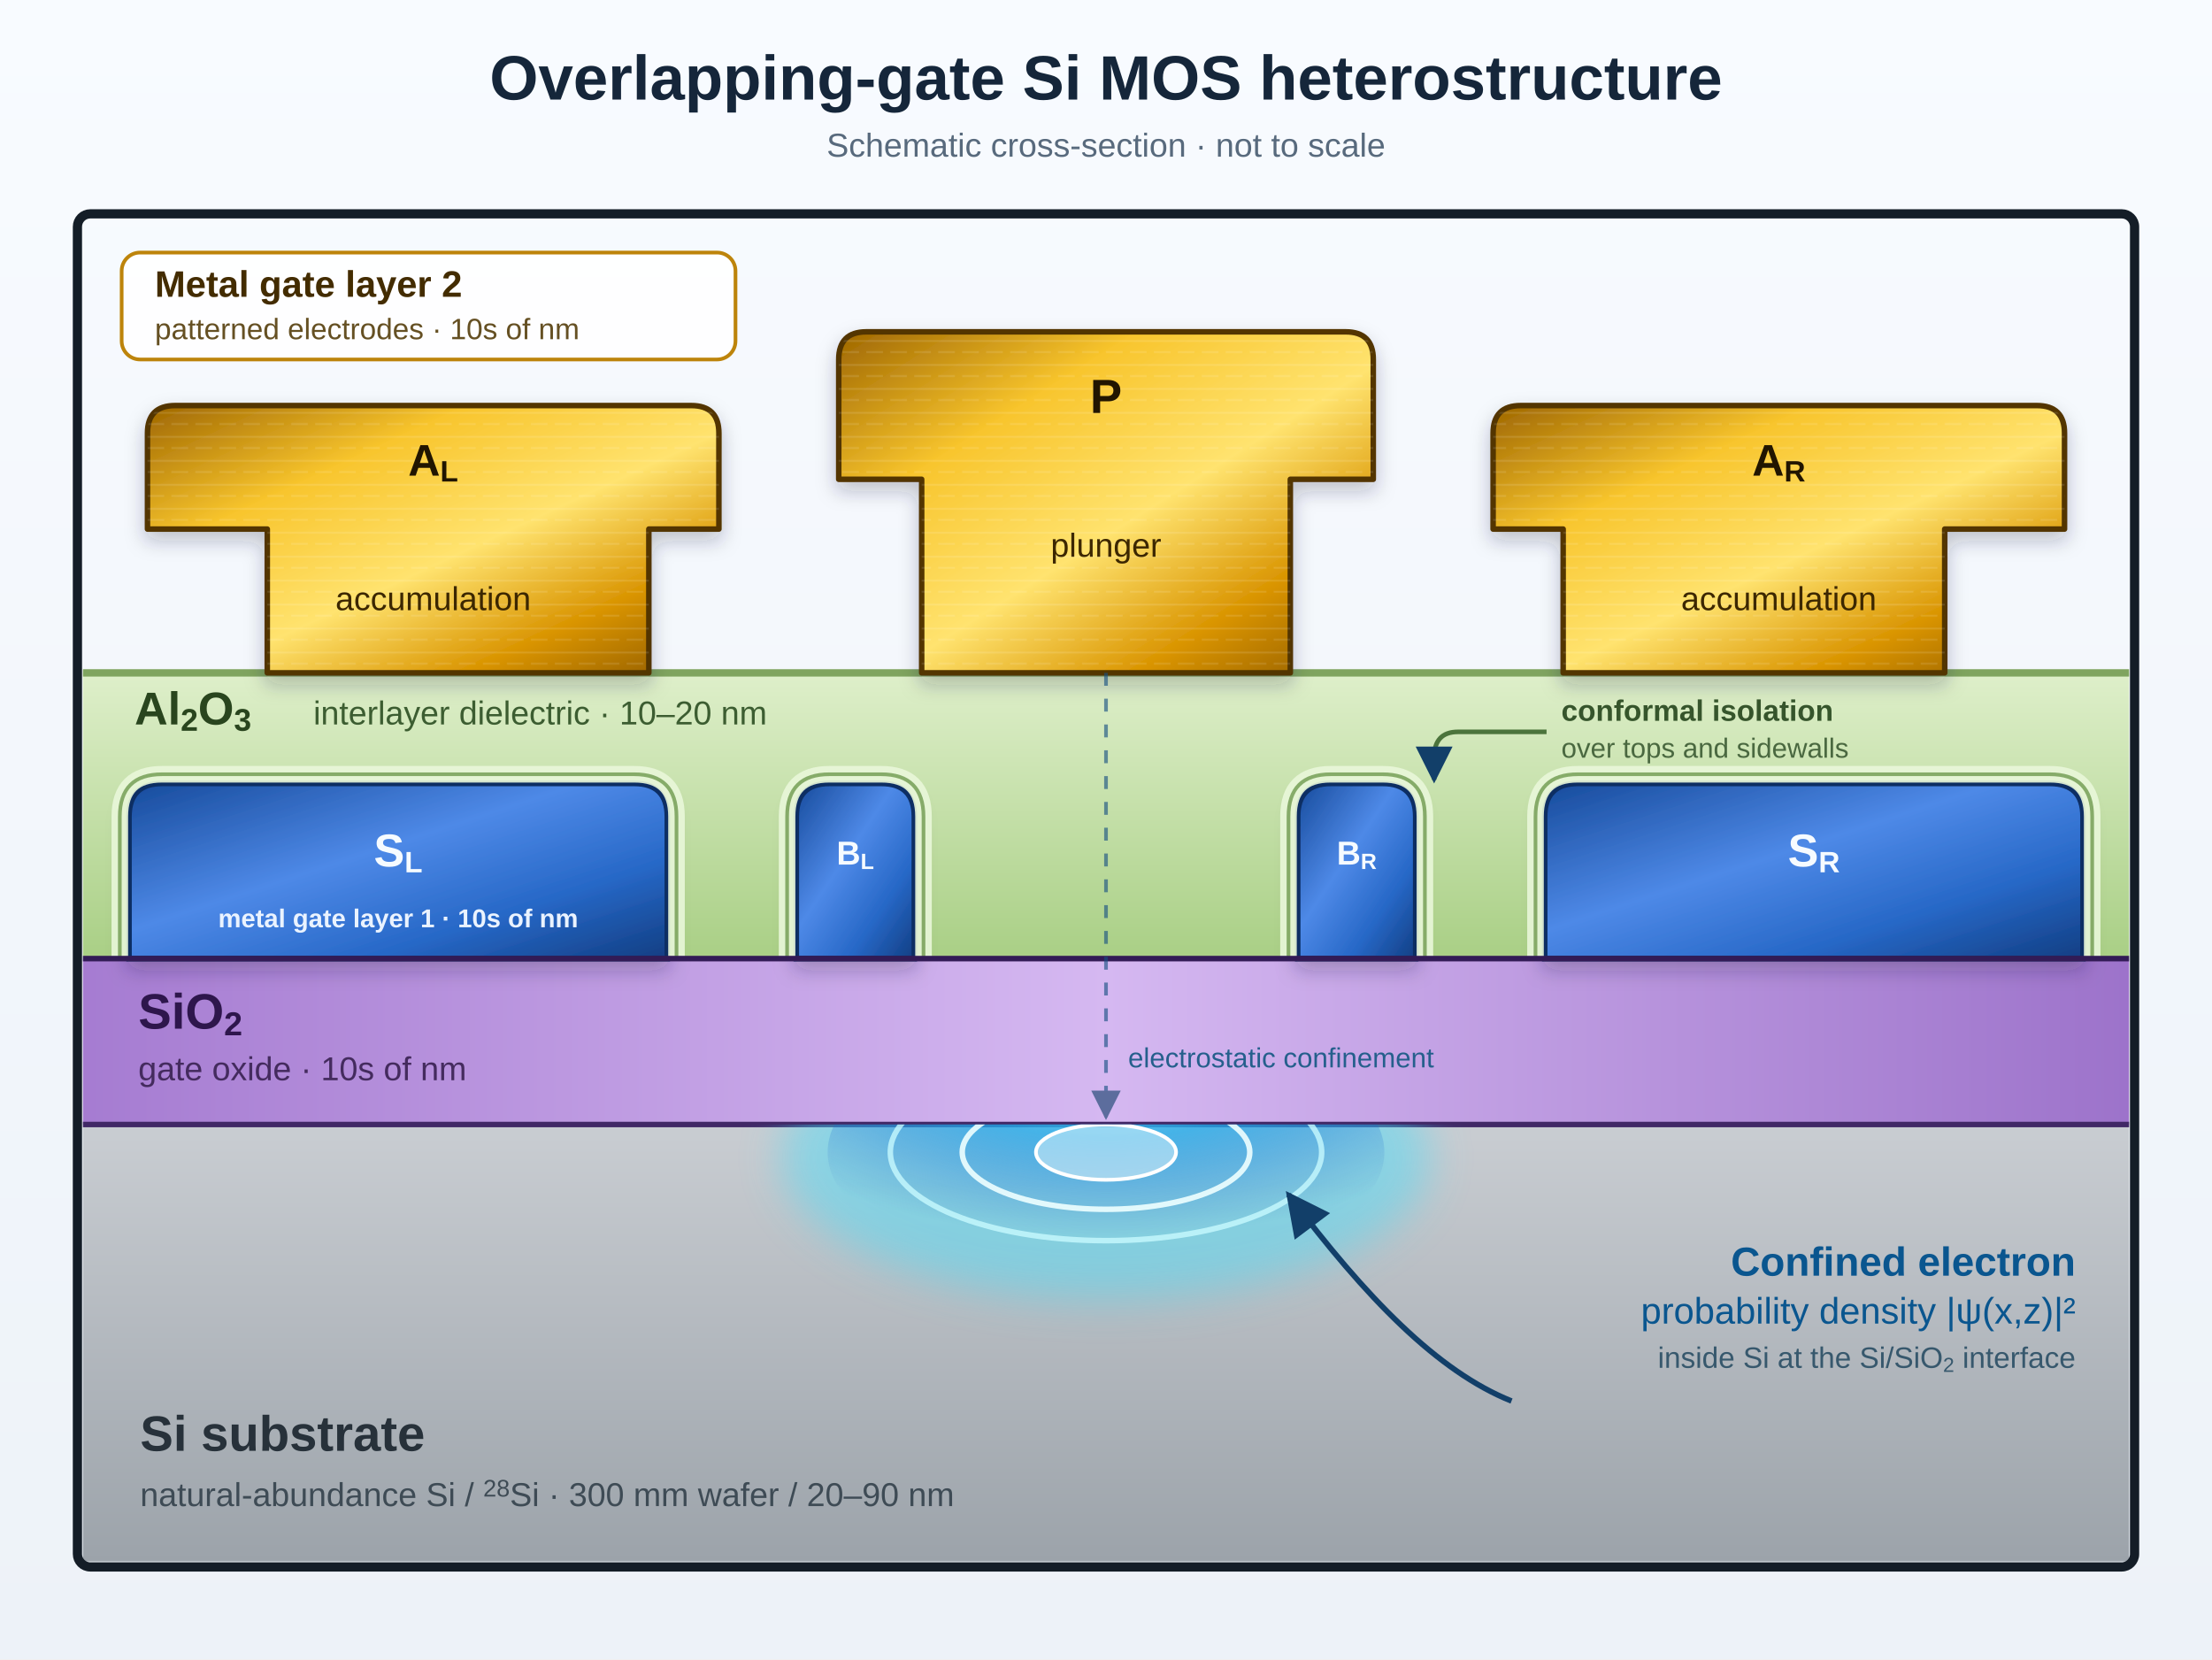
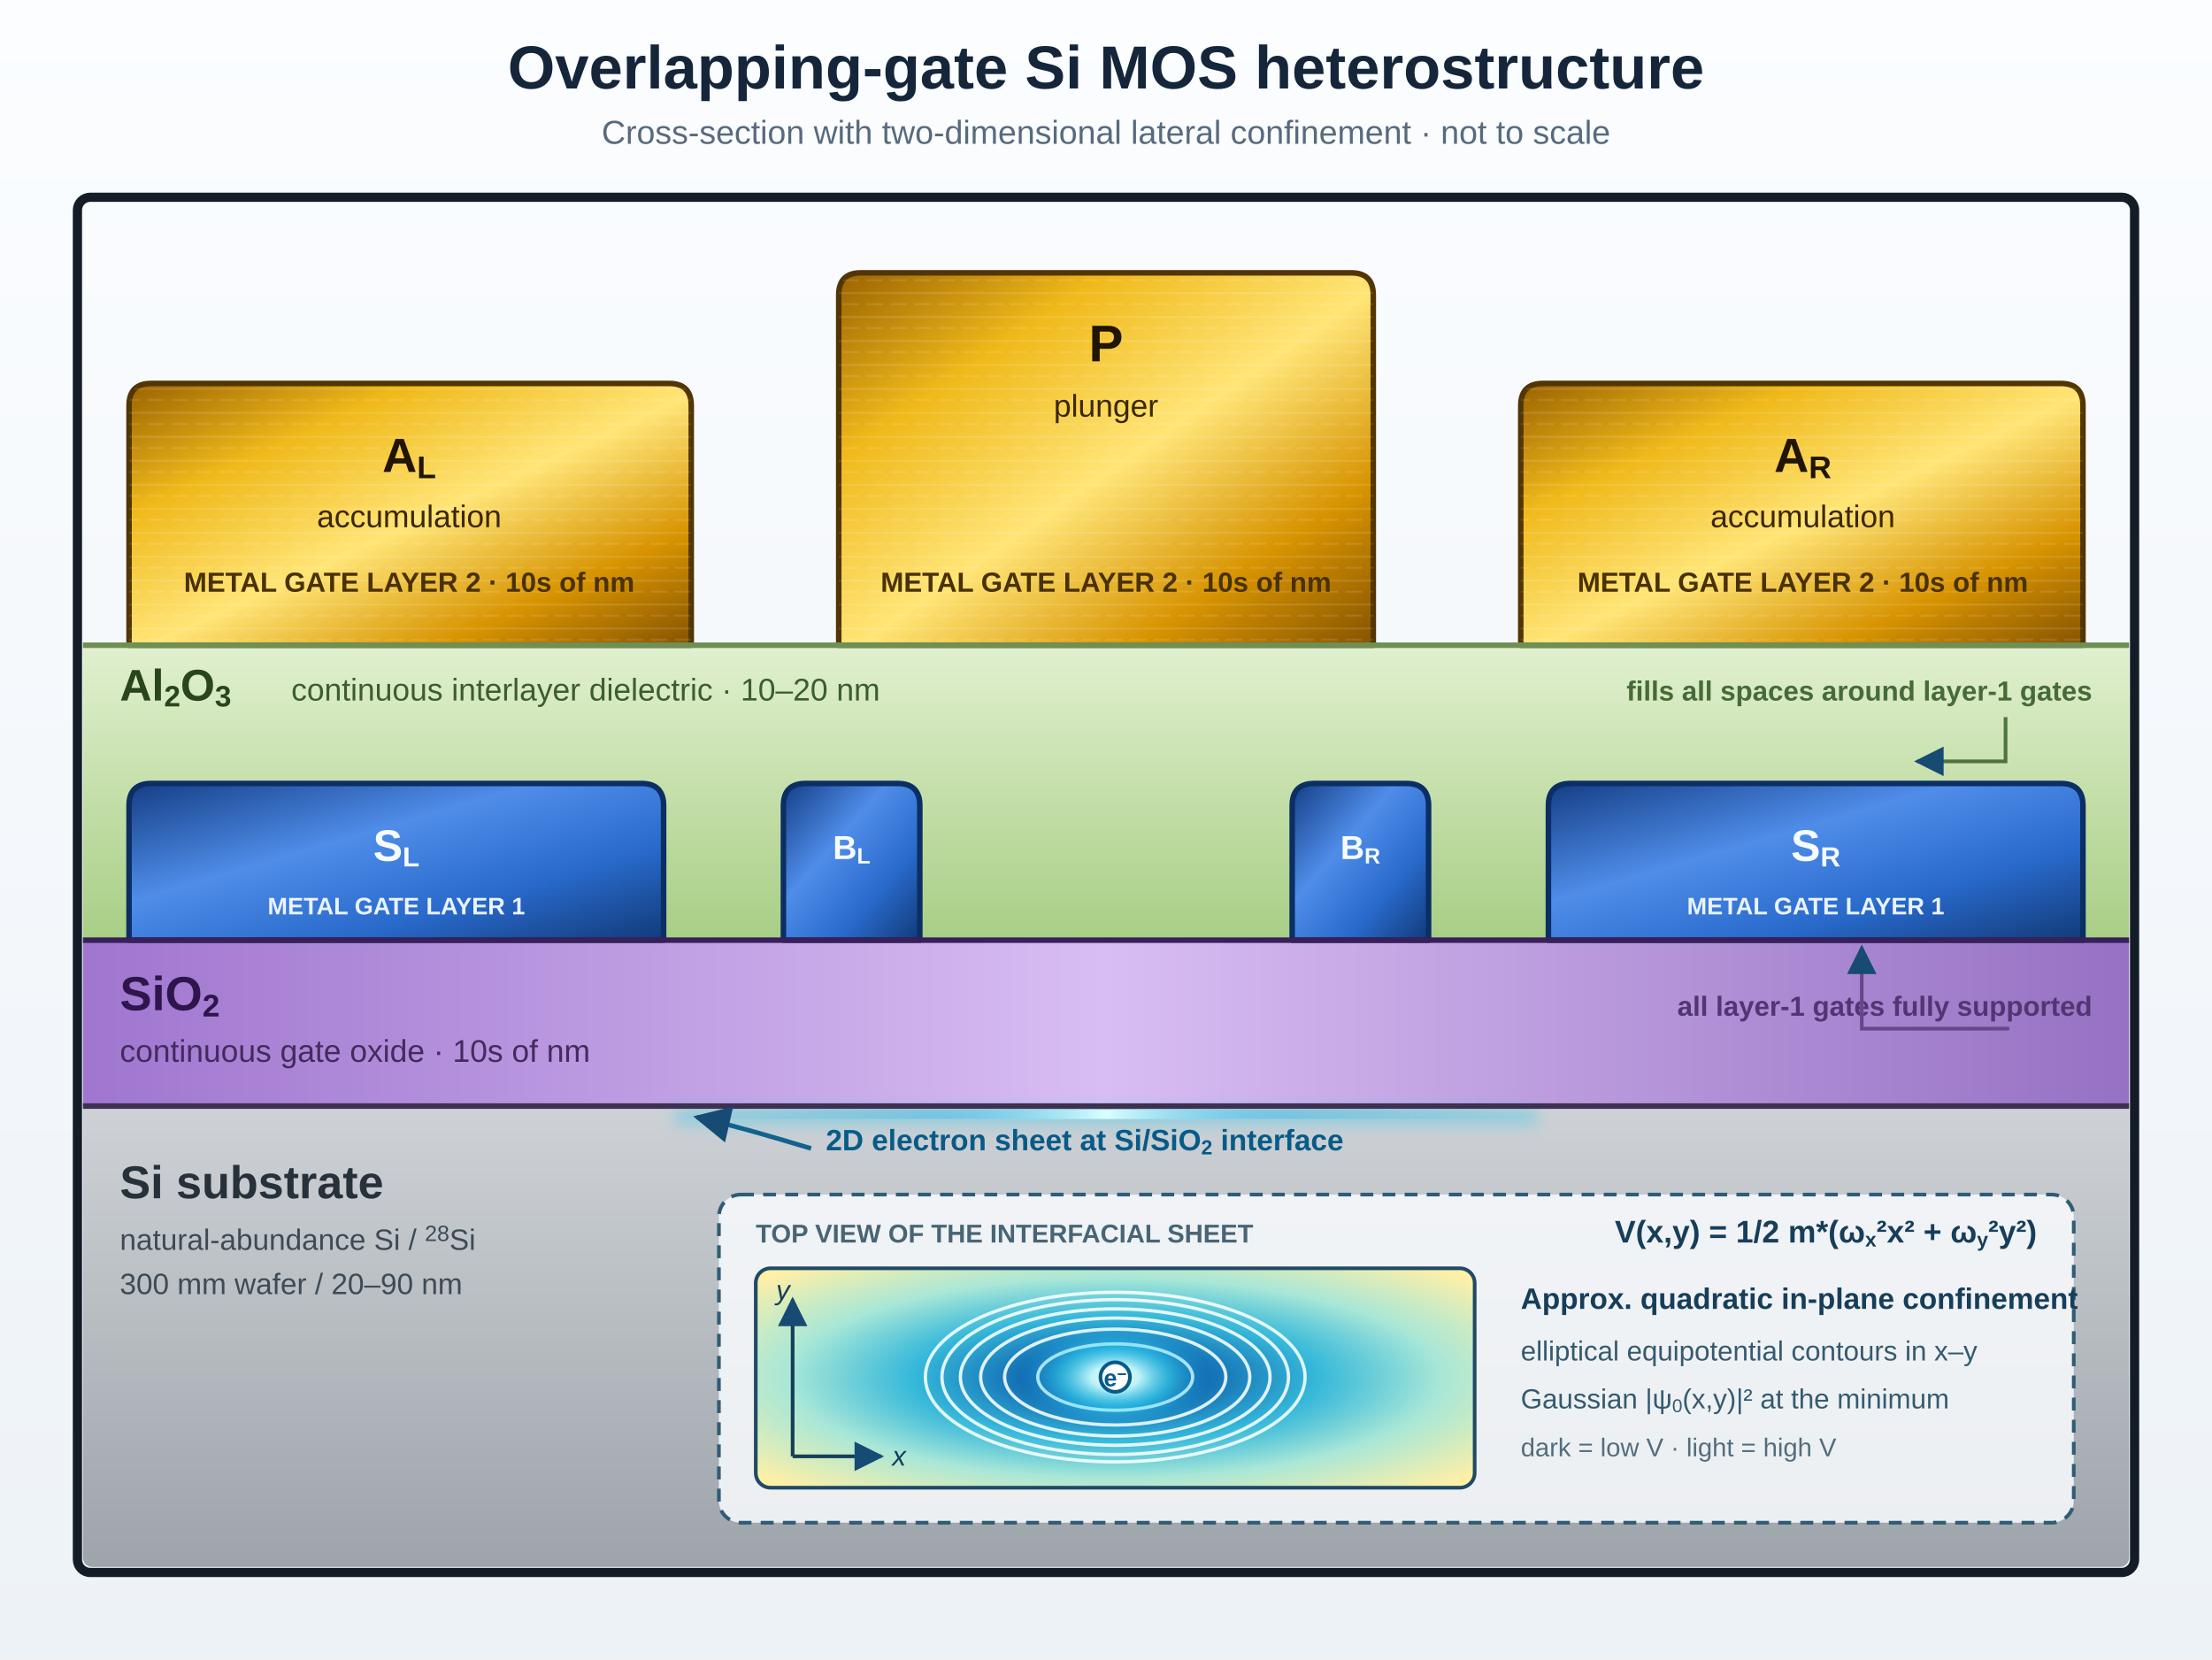
<svg xmlns="http://www.w3.org/2000/svg" width="1200" height="900" viewBox="0 0 1200 900" role="img" aria-labelledby="title desc">
  <defs>
    <linearGradient id="background" x1="0" y1="0" x2="0" y2="1">
-       <stop offset="0" stop-color="#f8fbff" />
-       <stop offset="1" stop-color="#edf2f8" />
+       <stop offset="0" stop-color="#fbfdff" />
+       <stop offset="1" stop-color="#edf2f7" />
    </linearGradient>
    <linearGradient id="gold" x1="0" y1="0" x2="1" y2="1">
-       <stop offset="0" stop-color="#9d6500" />
-       <stop offset="0.28" stop-color="#f8c52d" />
-       <stop offset="0.55" stop-color="#ffe36f" />
-       <stop offset="0.78" stop-color="#d99400" />
-       <stop offset="1" stop-color="#8a5600" />
+       <stop offset="0" stop-color="#9a6200" />
+       <stop offset="0.25" stop-color="#f0b91a" />
+       <stop offset="0.52" stop-color="#ffe577" />
+       <stop offset="0.78" stop-color="#d79300" />
+       <stop offset="1" stop-color="#865300" />
    </linearGradient>
    <linearGradient id="blueMetal" x1="0" y1="0" x2="1" y2="1">
-       <stop offset="0" stop-color="#174b9c" />
-       <stop offset="0.42" stop-color="#4e89e7" />
-       <stop offset="0.72" stop-color="#2768c7" />
-       <stop offset="1" stop-color="#123e83" />
+       <stop offset="0" stop-color="#153e85" />
+       <stop offset="0.38" stop-color="#4f8de9" />
+       <stop offset="0.7" stop-color="#2869ca" />
+       <stop offset="1" stop-color="#123a78" />
    </linearGradient>
    <linearGradient id="alumina" x1="0" y1="0" x2="0" y2="1">
-       <stop offset="0" stop-color="#deefca" />
-       <stop offset="1" stop-color="#a9cf85" />
+       <stop offset="0" stop-color="#e1f0cf" />
+       <stop offset="1" stop-color="#a8ce85" />
    </linearGradient>
    <linearGradient id="oxide" x1="0" y1="0" x2="1" y2="0">
-       <stop offset="0" stop-color="#a57bd1" />
-       <stop offset="0.5" stop-color="#d5b8f1" />
-       <stop offset="1" stop-color="#9c72ca" />
+       <stop offset="0" stop-color="#9f75cf" />
+       <stop offset="0.5" stop-color="#d8bdf2" />
+       <stop offset="1" stop-color="#9670c3" />
    </linearGradient>
    <linearGradient id="silicon" x1="0" y1="0" x2="0" y2="1">
-       <stop offset="0" stop-color="#c9cdd2" />
-       <stop offset="1" stop-color="#9ca3aa" />
+       <stop offset="0" stop-color="#ced2d6" />
+       <stop offset="1" stop-color="#9da4aa" />
    </linearGradient>
-     <radialGradient id="wave" cx="50%" cy="12%" r="72%" fx="50%" fy="8%">
-       <stop offset="0" stop-color="#ecffff" stop-opacity="0.98" />
-       <stop offset="0.18" stop-color="#73ebff" stop-opacity="0.9" />
-       <stop offset="0.48" stop-color="#1b9ee9" stop-opacity="0.62" />
-       <stop offset="0.78" stop-color="#1267d5" stop-opacity="0.23" />
-       <stop offset="1" stop-color="#164cb5" stop-opacity="0" />
+     <linearGradient id="sheet" x1="0" y1="0" x2="1" y2="0">
+       <stop offset="0" stop-color="#13a8e8" stop-opacity="0" />
+       <stop offset="0.27" stop-color="#13a8e8" stop-opacity="0.25" />
+       <stop offset="0.5" stop-color="#d9ffff" stop-opacity="1" />
+       <stop offset="0.73" stop-color="#13a8e8" stop-opacity="0.25" />
+       <stop offset="1" stop-color="#13a8e8" stop-opacity="0" />
+     </linearGradient>
+     <radialGradient id="potentialMap" cx="50%" cy="50%" r="67%">
+       <stop offset="0" stop-color="#073b78" />
+       <stop offset="0.18" stop-color="#116ab1" />
+       <stop offset="0.42" stop-color="#35b8da" />
+       <stop offset="0.68" stop-color="#a8e7d7" />
+       <stop offset="1" stop-color="#fff0a6" />
+     </radialGradient>
+     <radialGradient id="density2d" cx="50%" cy="50%" r="50%">
+       <stop offset="0" stop-color="#ffffff" stop-opacity="1" />
+       <stop offset="0.25" stop-color="#c6fbff" stop-opacity="0.95" />
+       <stop offset="0.58" stop-color="#3be6ff" stop-opacity="0.58" />
+       <stop offset="1" stop-color="#20aee5" stop-opacity="0" />
    </radialGradient>
    <pattern id="metalGrain" width="13" height="13" patternUnits="userSpaceOnUse">
      <path d="M0 3H13M2 9H11" stroke="#fff" stroke-opacity="0.12" stroke-width="1" />
    </pattern>
-     <filter id="shadow" x="-20%" y="-20%" width="140%" height="150%">
-       <feDropShadow dx="0" dy="5" stdDeviation="5" flood-color="#14243c" flood-opacity="0.25" />
-     </filter>
-     <filter id="softGlow" x="-50%" y="-80%" width="200%" height="250%">
-       <feGaussianBlur stdDeviation="11" />
+     <filter id="sheetGlow" x="-10%" y="-300%" width="120%" height="700%">
+       <feGaussianBlur stdDeviation="4" />
    </filter>
    <marker id="arrow" viewBox="0 0 10 10" refX="9" refY="5" markerWidth="8" markerHeight="8" orient="auto-start-reverse">
-       <path d="M0 0L10 5L0 10Z" fill="#123f69" />
+       <path d="M0 0L10 5L0 10Z" fill="#174b73" />
    </marker>
    <clipPath id="stackClip">
-       <rect x="42" y="116" width="1116" height="734" rx="7" />
-     </clipPath>
-     <clipPath id="siliconClip">
-       <rect x="45" y="610" width="1110" height="237" />
+       <rect x="45" y="110" width="1110" height="740" rx="5" />
    </clipPath>
  </defs>
  <rect width="1200" height="900" fill="url(#background)" />
-   <text x="600" y="54" text-anchor="middle" font-family="Arial, Helvetica, sans-serif" font-size="34" font-weight="700" fill="#15263a">Overlapping-gate Si MOS heterostructure</text>
-   <text x="600" y="85" text-anchor="middle" font-family="Arial, Helvetica, sans-serif" font-size="18" fill="#586a7d">Schematic cross-section · not to scale</text>
+   <text x="600" y="48" text-anchor="middle" font-family="Arial, Helvetica, sans-serif" font-size="33" font-weight="700" fill="#15263a">Overlapping-gate Si MOS heterostructure</text>
+   <text x="600" y="78" text-anchor="middle" font-family="Arial, Helvetica, sans-serif" font-size="18" fill="#586a7d">Cross-section with two-dimensional lateral confinement · not to scale</text>
  <g clip-path="url(#stackClip)">
-     <rect x="45" y="610" width="1110" height="237" fill="url(#silicon)" />
-     <rect x="45" y="520" width="1110" height="90" fill="url(#oxide)" />
-     <line x1="45" y1="610" x2="1155" y2="610" stroke="#412866" stroke-width="3" />
-     <rect x="45" y="365" width="1110" height="155" fill="url(#alumina)" />
-     <path d="M45 365H1155" stroke="#7fa45f" stroke-width="4" />
-     <g filter="url(#shadow)" stroke="#0b2e64" stroke-width="3">
-       <path d="M70 520V443Q70 425 88 425H344Q362 425 362 443V520Z" fill="url(#blueMetal)" />
-       <path d="M432 520V443Q432 425 450 425H478Q496 425 496 443V520Z" fill="url(#blueMetal)" />
-       <path d="M704 520V443Q704 425 722 425H750Q768 425 768 443V520Z" fill="url(#blueMetal)" />
-       <path d="M838 520V443Q838 425 856 425H1112Q1130 425 1130 443V520Z" fill="url(#blueMetal)" />
+     <rect x="45" y="600" width="1110" height="250" fill="url(#silicon)" />
+     <rect x="45" y="510" width="1110" height="90" fill="url(#oxide)" />
+     <rect x="45" y="350" width="1110" height="160" fill="url(#alumina)" />
+     <g stroke="#0b2e64" stroke-width="3" stroke-linejoin="round">
+       <path d="M70 510V437Q70 425 82 425H348Q360 425 360 437V510Z" fill="url(#blueMetal)" />
+       <path d="M425 510V437Q425 425 437 425H487Q499 425 499 437V510Z" fill="url(#blueMetal)" />
+       <path d="M701 510V437Q701 425 713 425H763Q775 425 775 437V510Z" fill="url(#blueMetal)" />
+       <path d="M840 510V437Q840 425 852 425H1118Q1130 425 1130 437V510Z" fill="url(#blueMetal)" />
    </g>
-     <g fill="none" stroke="#e9f7d9" stroke-width="9" stroke-linejoin="round" opacity="0.9">
-       <path d="M65 520V443Q65 420 88 420H344Q367 420 367 443V520" />
-       <path d="M427 520V443Q427 420 450 420H478Q501 420 501 443V520" />
-       <path d="M699 520V443Q699 420 722 420H750Q773 420 773 443V520" />
-       <path d="M833 520V443Q833 420 856 420H1112Q1135 420 1135 443V520" />
-     </g>
-     <g fill="none" stroke="#759f56" stroke-width="2" opacity="0.85">
-       <path d="M65 520V443Q65 420 88 420H344Q367 420 367 443V520" />
-       <path d="M427 520V443Q427 420 450 420H478Q501 420 501 443V520" />
-       <path d="M699 520V443Q699 420 722 420H750Q773 420 773 443V520" />
-       <path d="M833 520V443Q833 420 856 420H1112Q1135 420 1135 443V520" />
-     </g>
-     <g filter="url(#shadow)" stroke="#523500" stroke-width="3" stroke-linejoin="round">
-       <path d="M80 235Q80 220 95 220H375Q390 220 390 235V287H352V365H145V287H80Z" fill="url(#gold)" />
-       <path d="M455 195Q455 180 470 180H730Q745 180 745 195V260H700V365H500V260H455Z" fill="url(#gold)" />
-       <path d="M810 235Q810 220 825 220H1105Q1120 220 1120 235V287H1055V365H848V287H810Z" fill="url(#gold)" />
+     <g stroke="#523500" stroke-width="3" stroke-linejoin="round">
+       <path d="M70 220Q70 208 82 208H363Q375 208 375 220V350H70Z" fill="url(#gold)" />
+       <path d="M455 160Q455 148 467 148H733Q745 148 745 160V350H455Z" fill="url(#gold)" />
+       <path d="M825 220Q825 208 837 208H1118Q1130 208 1130 220V350H825Z" fill="url(#gold)" />
    </g>
    <g fill="url(#metalGrain)" pointer-events="none">
-       <path d="M80 235Q80 220 95 220H375Q390 220 390 235V287H352V365H145V287H80Z" />
-       <path d="M455 195Q455 180 470 180H730Q745 180 745 195V260H700V365H500V260H455Z" />
-       <path d="M810 235Q810 220 825 220H1105Q1120 220 1120 235V287H1055V365H848V287H810Z" />
+       <path d="M70 220Q70 208 82 208H363Q375 208 375 220V350H70Z" />
+       <path d="M455 160Q455 148 467 148H733Q745 148 745 160V350H455Z" />
+       <path d="M825 220Q825 208 837 208H1118Q1130 208 1130 220V350H825Z" />
    </g>
-     <g clip-path="url(#siliconClip)">
-       <ellipse cx="600" cy="628" rx="176" ry="77" fill="#39dfff" opacity="0.42" filter="url(#softGlow)" />
-       <ellipse cx="600" cy="625" rx="151" ry="68" fill="url(#wave)" />
-       <ellipse cx="600" cy="625" rx="117" ry="48" fill="none" stroke="#c9fbff" stroke-width="3" stroke-opacity="0.78" />
-       <ellipse cx="600" cy="625" rx="78" ry="31" fill="none" stroke="#efffff" stroke-width="3" stroke-opacity="0.9" />
-       <ellipse cx="600" cy="625" rx="38" ry="15" fill="#f6ffff" fill-opacity="0.45" stroke="#ffffff" stroke-width="2" />
-     </g>
+     <rect x="365" y="602" width="470" height="8" rx="4" fill="#24c8ef" opacity="0.4" filter="url(#sheetGlow)" />
+     <rect x="365" y="602" width="470" height="5" rx="2.5" fill="url(#sheet)" />
  </g>
-   <rect x="42" y="116" width="1116" height="734" rx="7" fill="none" stroke="#141d27" stroke-width="5" />
-   <line x1="45" y1="520" x2="1155" y2="520" stroke="#321b56" stroke-width="3" />
+   <line x1="45" y1="350" x2="1155" y2="350" stroke="#6f8f54" stroke-width="3" />
+   <line x1="45" y1="510" x2="1155" y2="510" stroke="#38205b" stroke-width="3" />
+   <line x1="45" y1="600" x2="1155" y2="600" stroke="#3c3150" stroke-width="3" />
+   <rect x="42" y="107" width="1116" height="746" rx="7" fill="none" stroke="#141d27" stroke-width="5" />
  <g font-family="Arial, Helvetica, sans-serif" text-anchor="middle">
-     <text x="235" y="258" font-size="24" font-weight="700" fill="#211500">A<tspan baseline-shift="sub" font-size="16">L</tspan>
+     <text x="222" y="256" font-size="26" font-weight="700" fill="#211500">A<tspan baseline-shift="sub" font-size="17">L</tspan>
    </text>
-     <text x="600" y="224" font-size="26" font-weight="700" fill="#211500">P</text>
-     <text x="965" y="258" font-size="24" font-weight="700" fill="#211500">A<tspan baseline-shift="sub" font-size="16">R</tspan>
+     <text x="600" y="196" font-size="28" font-weight="700" fill="#211500">P</text>
+     <text x="978" y="256" font-size="26" font-weight="700" fill="#211500">A<tspan baseline-shift="sub" font-size="17">R</tspan>
    </text>
-     <text x="235" y="331" font-size="18" fill="#3c2700">accumulation</text>
-     <text x="600" y="302" font-size="18" fill="#3c2700">plunger</text>
-     <text x="965" y="331" font-size="18" fill="#3c2700">accumulation</text>
-     <text x="216" y="470" font-size="25" font-weight="700" fill="#f6fbff">S<tspan baseline-shift="sub" font-size="16">L</tspan>
+     <text x="222" y="286" font-size="17" fill="#3c2700">accumulation</text>
+     <text x="600" y="226" font-size="17" fill="#3c2700">plunger</text>
+     <text x="978" y="286" font-size="17" fill="#3c2700">accumulation</text>
+     <text x="222" y="321" font-size="15" font-weight="700" fill="#4a3100">METAL GATE LAYER 2 · 10s of nm</text>
+     <text x="600" y="321" font-size="15" font-weight="700" fill="#4a3100">METAL GATE LAYER 2 · 10s of nm</text>
+     <text x="978" y="321" font-size="15" font-weight="700" fill="#4a3100">METAL GATE LAYER 2 · 10s of nm</text>
+     <text x="215" y="467" font-size="24" font-weight="700" fill="#f6fbff">S<tspan baseline-shift="sub" font-size="15">L</tspan>
    </text>
-     <text x="464" y="469" font-size="18" font-weight="700" fill="#f6fbff">B<tspan baseline-shift="sub" font-size="12">L</tspan>
+     <text x="462" y="466" font-size="18" font-weight="700" fill="#f6fbff">B<tspan baseline-shift="sub" font-size="12">L</tspan>
    </text>
-     <text x="736" y="469" font-size="18" font-weight="700" fill="#f6fbff">B<tspan baseline-shift="sub" font-size="12">R</tspan>
+     <text x="738" y="466" font-size="18" font-weight="700" fill="#f6fbff">B<tspan baseline-shift="sub" font-size="12">R</tspan>
    </text>
-     <text x="984" y="470" font-size="25" font-weight="700" fill="#f6fbff">S<tspan baseline-shift="sub" font-size="16">R</tspan>
+     <text x="985" y="467" font-size="24" font-weight="700" fill="#f6fbff">S<tspan baseline-shift="sub" font-size="15">R</tspan>
    </text>
+     <text x="215" y="496" font-size="13" font-weight="700" fill="#eaf3ff">METAL GATE LAYER 1</text>
+     <text x="985" y="496" font-size="13" font-weight="700" fill="#eaf3ff">METAL GATE LAYER 1</text>
  </g>
  <g font-family="Arial, Helvetica, sans-serif">
-     <g transform="translate(66 137)">
-       <rect width="333" height="58" rx="10" fill="#fff" fill-opacity="0.91" stroke="#bd840b" stroke-width="2" />
-       <text x="18" y="24" font-size="20" font-weight="700" fill="#432c00">Metal gate layer 2</text>
-       <text x="18" y="47" font-size="16" fill="#655023">patterned electrodes · 10s of nm</text>
+     <text x="65" y="380" font-size="24" font-weight="700" fill="#29451e">Al<tspan baseline-shift="sub" font-size="16">2</tspan>O<tspan baseline-shift="sub" font-size="16">3</tspan>
+     </text>
+     <text x="158" y="380" font-size="17" fill="#3c5d31">continuous interlayer dielectric · 10–20 nm</text>
+     <text x="1135" y="380" text-anchor="end" font-size="15" font-weight="700" fill="#466b37">fills all spaces around layer-1 gates</text>
+     <path d="M1088 389V413H1040" fill="none" stroke="#4f733f" stroke-width="2" marker-end="url(#arrow)" />
+     <text x="65" y="548" font-size="26" font-weight="700" fill="#2e164c">SiO<tspan baseline-shift="sub" font-size="17">2</tspan>
+     </text>
+     <text x="65" y="576" font-size="17" fill="#442b5e">continuous gate oxide · 10s of nm</text>
+     <text x="1135" y="551" text-anchor="end" font-size="15" font-weight="700" fill="#533573">all layer-1 gates fully supported</text>
+     <path d="M1090 558H1010V514" fill="none" stroke="#67478a" stroke-width="2" marker-end="url(#arrow)" />
+     <text x="65" y="650" font-size="25" font-weight="700" fill="#27313a">Si substrate</text>
+     <text x="65" y="678" font-size="16" fill="#3e4b55">natural-abundance Si / <tspan baseline-shift="super" font-size="12">28</tspan>Si</text>
+     <text x="65" y="702" font-size="16" fill="#3e4b55">300 mm wafer / 20–90 nm</text>
+     <path d="M440 623C420 617 400 611 378 606" fill="none" stroke="#12628e" stroke-width="2.5" marker-end="url(#arrow)" />
+     <text x="448" y="624" font-size="16" font-weight="700" fill="#075b87">2D electron sheet at Si/SiO<tspan baseline-shift="sub" font-size="11">2</tspan> interface</text>
+   </g>
+   <g font-family="Arial, Helvetica, sans-serif">
+     <rect x="390" y="648" width="735" height="178" rx="12" fill="#f8fbfd" fill-opacity="0.86" stroke="#305c75" stroke-width="2" stroke-dasharray="7 5" />
+     <text x="410" y="674" font-size="14" font-weight="700" fill="#496575">TOP VIEW OF THE INTERFACIAL SHEET</text>
+     <text x="1105" y="674" text-anchor="end" font-size="17" font-weight="700" fill="#173e59">V(x,y) = 1/2 m*(ω<tspan baseline-shift="sub" font-size="11">x</tspan>²x² + ω<tspan baseline-shift="sub" font-size="11">y</tspan>²y²)</text>
+     <rect x="410" y="688" width="390" height="119" rx="8" fill="url(#potentialMap)" stroke="#214966" stroke-width="2" />
+     <g cx="605" cy="747" fill="none" stroke="#f8ffff" stroke-width="1.8" stroke-opacity="0.88">
+       <ellipse cx="605" cy="747" rx="42" ry="18" />
+       <ellipse cx="605" cy="747" rx="60" ry="26" />
+       <ellipse cx="605" cy="747" rx="73" ry="32" />
+       <ellipse cx="605" cy="747" rx="84" ry="37" />
+       <ellipse cx="605" cy="747" rx="94" ry="42" />
+       <ellipse cx="605" cy="747" rx="103" ry="46" />
    </g>
-     <text x="73" y="393" font-size="25" font-weight="700" fill="#29451e">Al<tspan baseline-shift="sub" font-size="17">2</tspan>O<tspan baseline-shift="sub" font-size="17">3</tspan>
+     <ellipse cx="605" cy="747" rx="52" ry="27" fill="url(#density2d)" />
+     <circle cx="605" cy="747" r="8" fill="#ffffff" stroke="#075b87" stroke-width="2" />
+     <text x="605" y="752" text-anchor="middle" font-size="13" font-weight="700" fill="#075b87">e<tspan baseline-shift="super" font-size="9">−</tspan>
    </text>
-     <text x="170" y="393" font-size="18" fill="#3c5d31">interlayer dielectric · 10–20 nm</text>
-     <path d="M839 397H791Q778 397 778 411V423" fill="none" stroke="#4c743c" stroke-width="2.5" marker-end="url(#arrow)" />
-     <text x="847" y="391" font-size="16" font-weight="700" fill="#36552c">conformal isolation</text>
-     <text x="847" y="411" font-size="15" fill="#4a6840">over tops and sidewalls</text>
-     <text x="216" y="503" text-anchor="middle" font-size="14" font-weight="700" fill="#eaf3ff">metal gate layer 1 · 10s of nm</text>
-     <text x="75" y="558" font-size="27" font-weight="700" fill="#2e164c">SiO<tspan baseline-shift="sub" font-size="18">2</tspan>
-     </text>
-     <text x="75" y="586" font-size="18" fill="#442b5e">gate oxide · 10s of nm</text>
-     <text x="76" y="787" font-size="27" font-weight="700" fill="#27313a">Si substrate</text>
-     <text x="76" y="817" font-size="18" fill="#3e4b55">natural-abundance Si / <tspan baseline-shift="super" font-size="13">28</tspan>Si · 300 mm wafer / 20–90 nm</text>
-     <path d="M820 760C780 744 741 704 699 648" fill="none" stroke="#123f69" stroke-width="3" marker-end="url(#arrow)" />
-     <text x="1126" y="692" text-anchor="end" font-size="22" font-weight="700" fill="#0a568f">Confined electron</text>
-     <text x="1126" y="718" text-anchor="end" font-size="20" fill="#0a568f">probability density |ψ(x,z)|²</text>
-     <text x="1126" y="742" text-anchor="end" font-size="16" fill="#37586d">inside Si at the Si/SiO<tspan baseline-shift="sub" font-size="11">2</tspan> interface</text>
+     <path d="M430 790H478" stroke="#173e59" stroke-width="2" marker-end="url(#arrow)" />
+     <path d="M430 790V705" stroke="#173e59" stroke-width="2" marker-end="url(#arrow)" />
+     <text x="484" y="795" font-size="15" font-style="italic" fill="#173e59">x</text>
+     <text x="421" y="705" font-size="15" font-style="italic" fill="#173e59">y</text>
+     <text x="825" y="710" font-size="16" font-weight="700" fill="#173e59">Approx. quadratic in-plane confinement</text>
+     <text x="825" y="738" font-size="15" fill="#355a70">elliptical equipotential contours in x–y</text>
+     <text x="825" y="764" font-size="15" fill="#355a70">Gaussian |ψ<tspan baseline-shift="sub" font-size="10">0</tspan>(x,y)|² at the minimum</text>
+     <text x="825" y="790" font-size="14" fill="#526d7d">dark = low V · light = high V</text>
  </g>
-   <path d="M600 365V606" stroke="#164f81" stroke-width="2" stroke-dasharray="7 7" opacity="0.62" marker-end="url(#arrow)" />
-   <text x="612" y="579" font-family="Arial, Helvetica, sans-serif" font-size="15" fill="#255f8c">electrostatic confinement</text>
</svg>
